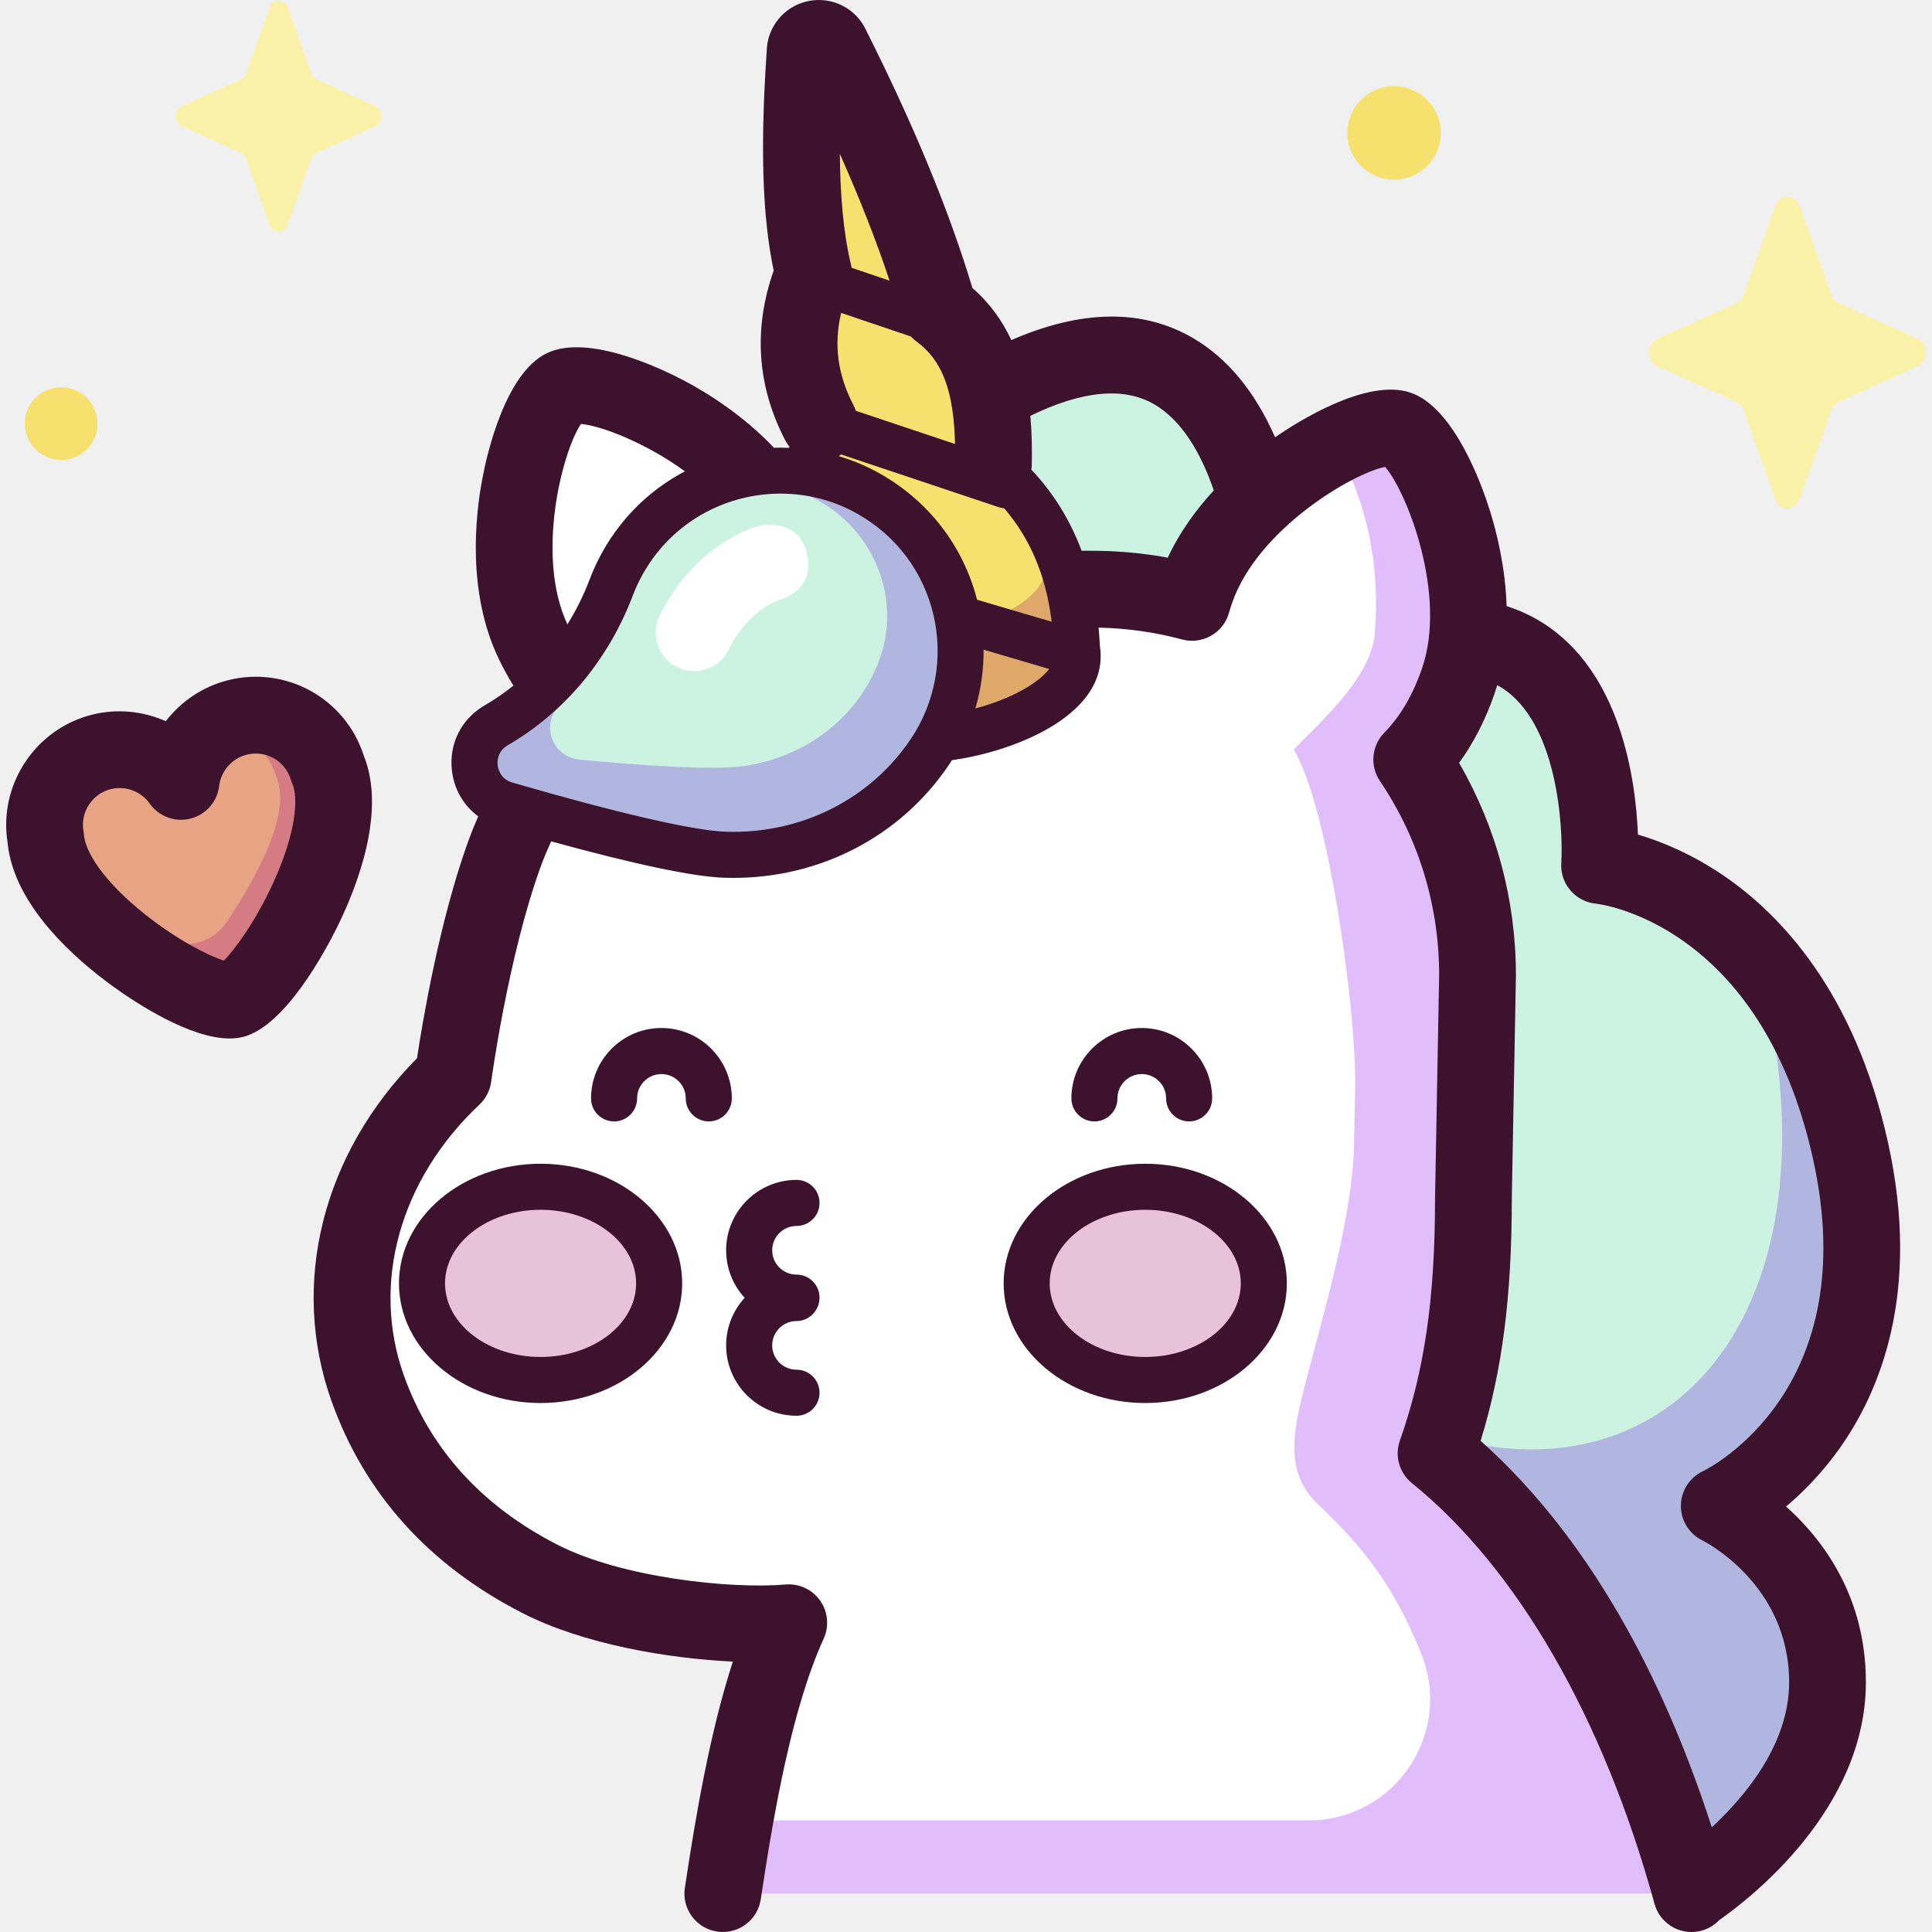
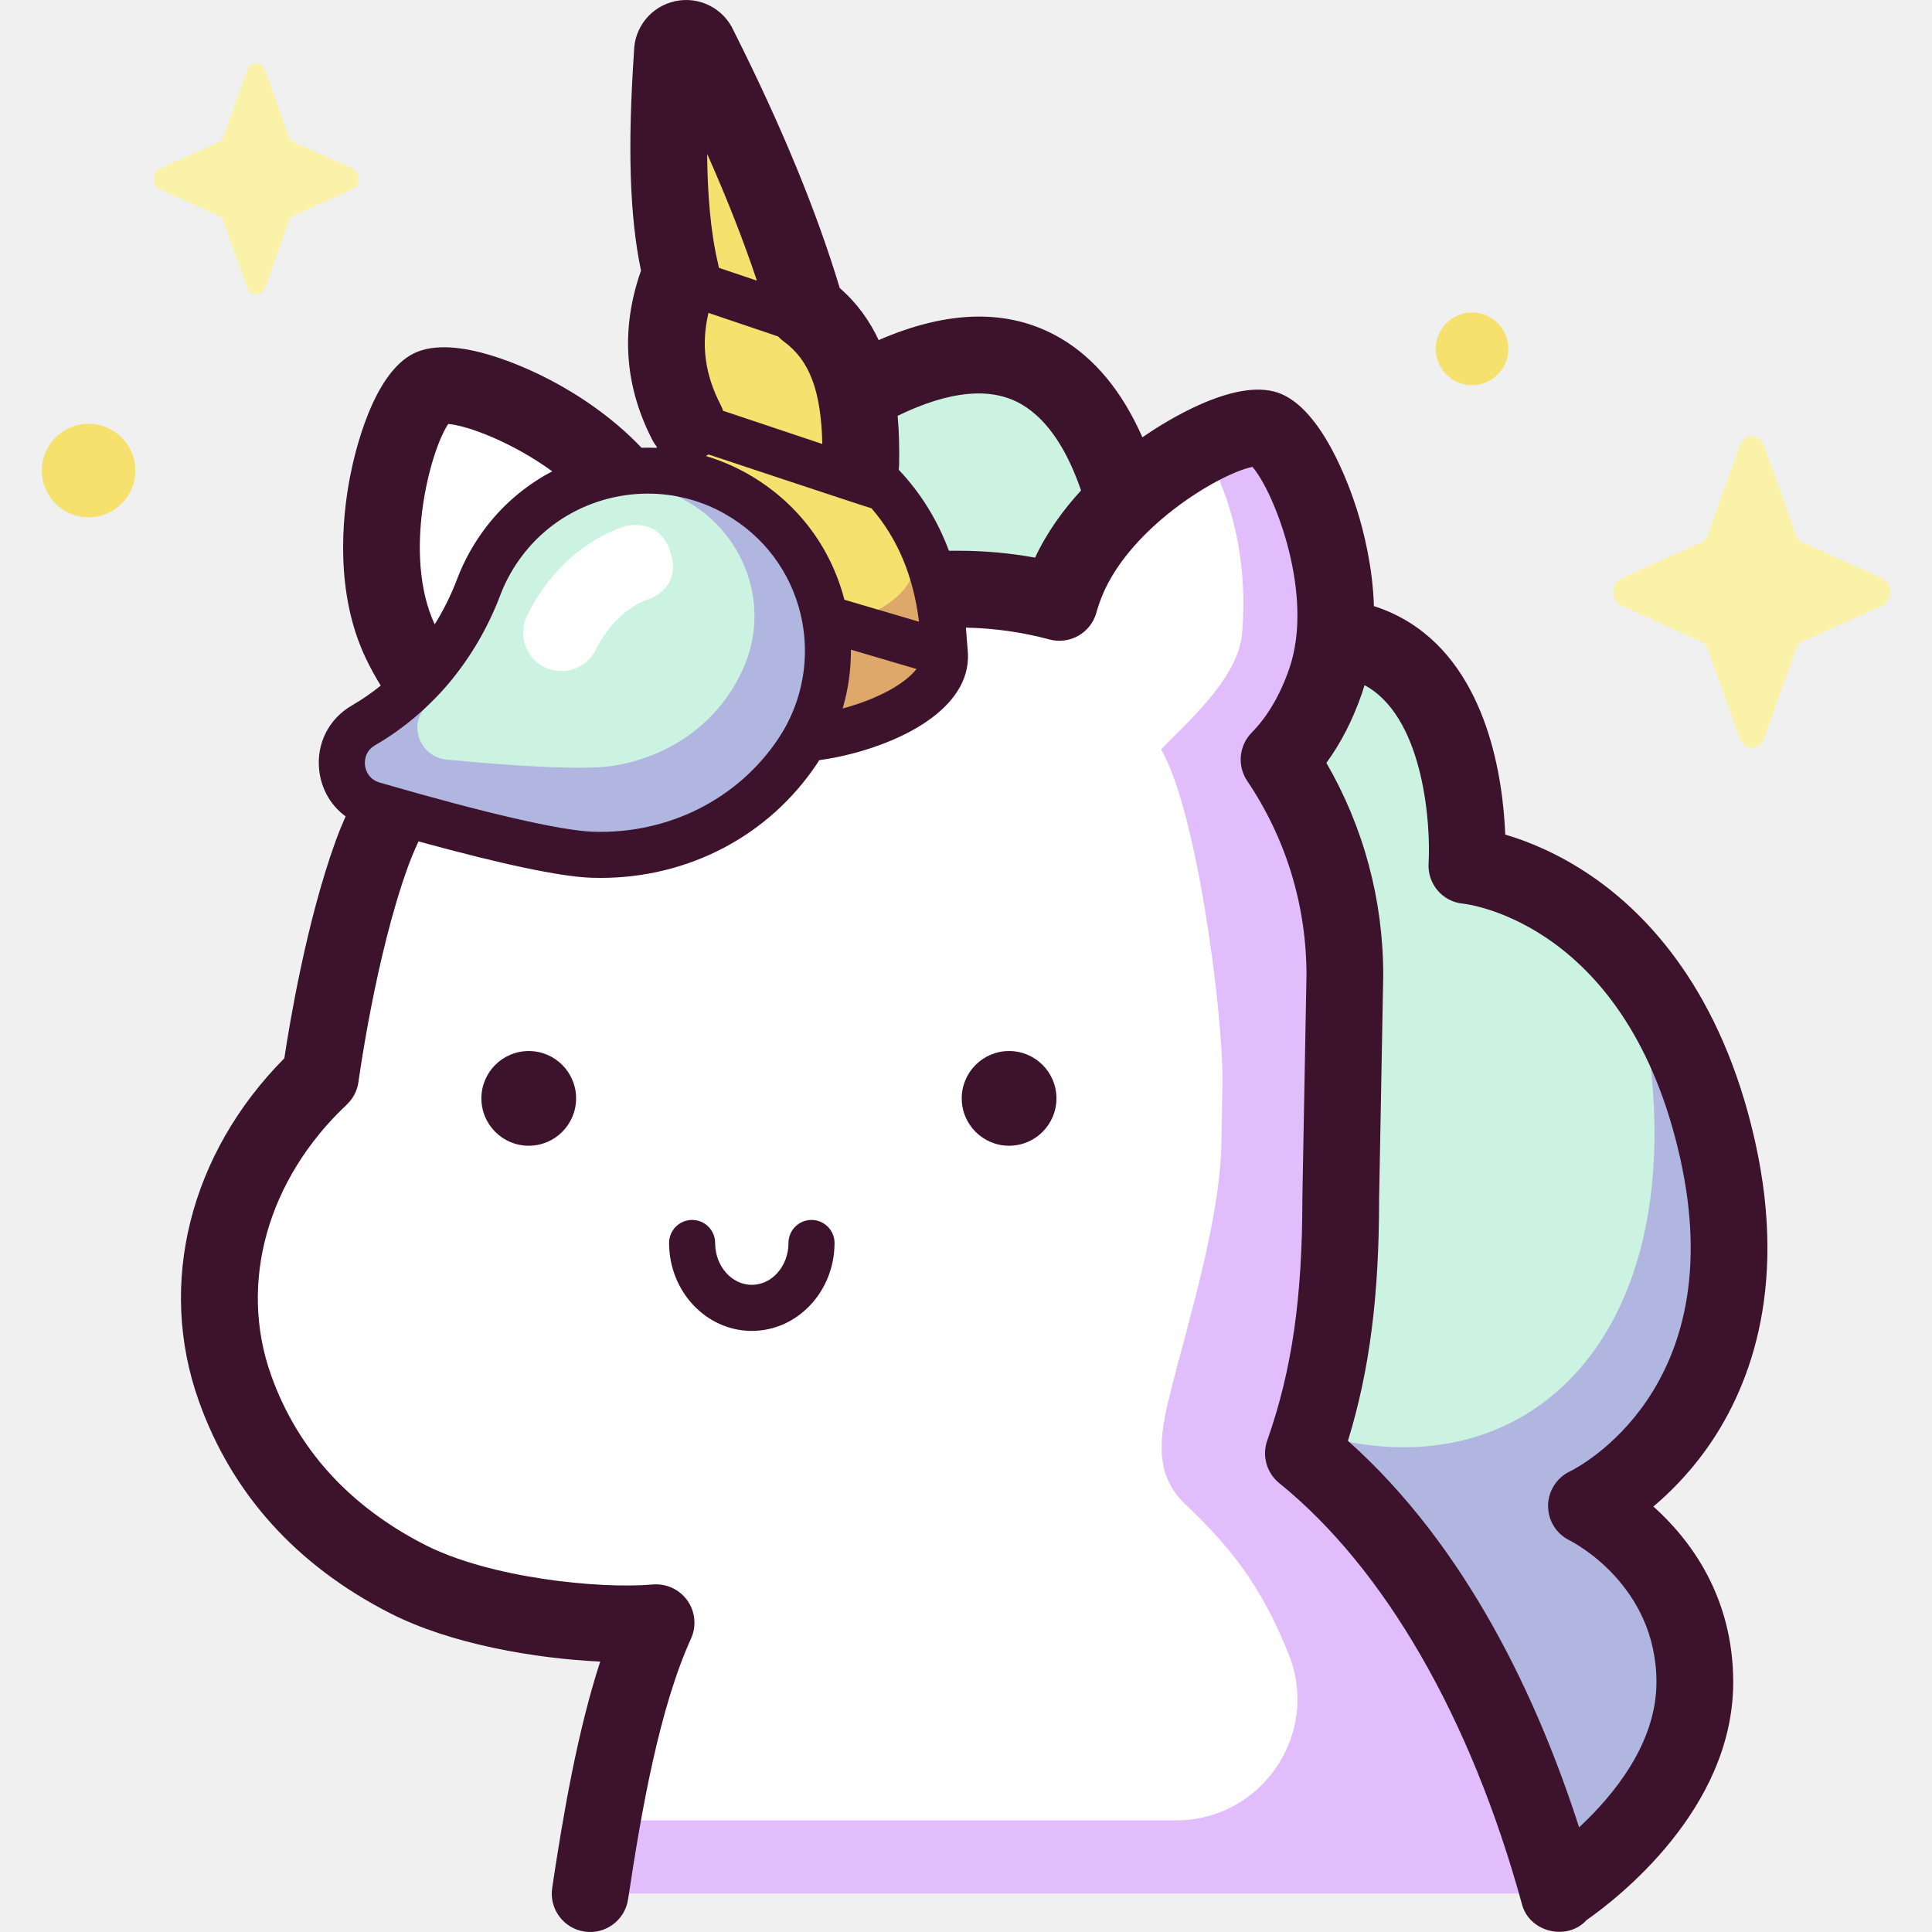
<svg xmlns="http://www.w3.org/2000/svg" id="Capa_1" enable-background="new 0 0 512 512" height="512" viewBox="0 0 512 512" width="512">
  <g>
    <g>
-       <path d="m448.24 501.562s36.069-22.953 36.069-55.743-28.691-46.726-28.691-46.726 50.503-23.755 34.74-94.354-66.457-75.384-66.457-75.384 6.197-97.715-85.179-45.273c0 0 5.827-131.284-81.459-76.73l8.09 232.272z" fill="#ccf3e2" />
-       <path d="m454.281 399.67s50.503-23.755 34.74-94.354c-2.835-12.697-15.646-29.402-20.242-38.197 20.003 101.19-48.732 148.444-124.036 94.319-4.041-2.905-14.679 33.584-19.531 32.948l121.692 107.752s36.069-22.953 36.069-55.743c-.001-32.789-28.692-46.725-28.692-46.725z" fill="#b1b6e1" />
-       <path d="m448.27 501.827c-11.974-43.586-33.516-89.022-67.692-116.682 6.423-18.198 9.895-37.828 9.895-67.556l1.091-59.148c0-21.167-6.428-40.832-17.438-57.151 5.052-5.141 9.325-12.074 12.341-20.838 9.185-26.692-7.619-63.905-15.93-66.765-8.312-2.86-44.456 16.133-53.641 42.825-.363 1.055-.684 2.096-.987 3.131-8.5-2.288-17.435-3.516-26.658-3.516h-63.141c-4.715 0-9.245.359-13.598 1.02-.646-5.802-2.428-12-5.526-18.451-12.092-25.181-49.798-39.7-57.639-35.935-7.841 3.766-20.086 42.27-7.994 67.451 4.001 8.332 9.042 14.689 14.65 19.168-11.12 12.607-18.488 26.408-22.26 36.78-9.102 25.032-13.654 59.166-13.654 59.166-24.658 23.212-32.502 54.974-22.636 82.599 8.141 22.794 24.208 39.507 45.589 50.474 18.793 9.639 49.289 13.094 65.99 11.642-9.281 20.417-14.182 49.808-17.475 71.787h256.713z" fill="#fff" />
-       <path d="m380.578 385.145c6.423-18.198 9.895-37.828 9.895-67.556l1.091-59.148c0-21.167-6.428-40.832-17.438-57.151 5.052-5.141 9.325-12.074 12.341-20.838 9.185-26.692-7.619-63.905-15.93-66.765-3.922-1.35-5.042-.501-15.602 6.395 6.543 12.277 11.035 28.079 9.38 47.942-1.042 12.507-17.216 25.739-21.446 30.631 9.219 15.526 16.276 67.756 16.276 87.896l-.276 15.017c0 20.613-8.841 48.633-13.629 67.841-2.793 11.201-4.352 21.267 4.019 29.215 11.256 10.687 19.974 20.971 27.471 39.892 8.346 21.063-7.251 43.907-29.908 43.907h-152.135c-1.201 6.797-2.23 13.383-3.132 19.404h256.715c-11.974-43.585-33.516-89.022-67.692-116.682z" fill="#e1bdfc" />
-       <path d="m285.573 173.146c-.033-.455-.087-.912-.187-1.373-.639-17.749-6.032-33.117-18.367-45.007-.307-19.862-5.578-35.321-18.157-44.492-6.353-21.958-16.203-45.384-28.501-69.838-1.538-3.769-7.162-2.553-7.004 1.516-1.512 22.013-1.609 42.465 2.267 58.528-5.316 13.071-5.402 26.247 1.534 39.593-4.298 13.22-4.487 26.955 1.603 41.385-6.434 13.892-1.625 26.583.112 32.595 7.137 20.175 68.183 7.275 66.7-12.907z" fill="#f6e06e" />
-       <path d="m285.573 173.146c-.033-.455-.087-.912-.187-1.373-.454-12.605-3.322-24-9.356-33.811.594 3.251.955 6.615 1.084 10.091.088.394.136.784.165 1.172 1.305 17.22-52.432 28.227-58.715 11.012-.295-.99-.691-2.195-1.097-3.576-4.407 12.613-.198 23.845 1.405 29.391 7.138 20.176 68.184 7.276 66.701-12.906z" fill="#dda86a" />
-       <path d="m131.505 192.215c14.187-8.192 24.71-21.268 30.504-36.591 1.646-4.352 3.966-8.552 6.99-12.456 14.443-18.65 40.79-23.937 61.298-12.283 24.46 13.899 31.572 45.33 16.198 68.272-13.237 19.753-34.566 27.99-54.299 27.362-11.496-.366-38.005-7.438-58.133-13.279-9.744-2.828-11.344-15.952-2.558-21.025z" fill="#ccf3e2" />
-       <path d="m230.297 130.885c-20.508-11.653-46.855-6.366-61.298 12.283-3.024 3.905-5.344 8.104-6.99 12.457-5.794 15.323-16.317 28.399-30.504 36.591-8.786 5.073-7.186 18.197 2.558 21.024 20.128 5.841 46.637 12.913 58.133 13.279 19.733.628 41.062-7.61 54.299-27.362 15.374-22.942 8.262-54.373-16.198-68.272zm2.204 45.388c-6.6 15.804-20.741 24.509-35.05 26.701-8.336 1.277-28.484-.203-43.852-1.662-7.439-.706-10.542-9.817-4.967-14.597 9.003-7.717 14.64-18.415 16.537-30.077.539-3.313 1.586-6.607 3.184-9.786 7.633-15.182 25.827-22.461 42.333-16.923 19.687 6.606 29.481 27.987 21.815 46.344z" fill="#b1b6e1" />
-       <path d="m183.938 177.843c-1.511 0-3.044-.338-4.49-1.051-5.038-2.484-7.108-8.581-4.624-13.619 9.146-18.548 24.33-23.251 26.031-23.727 0 0 10.559-2.857 12.978 7.184s-7.332 12.355-7.332 12.355c-.336.108-8.296 2.761-13.436 13.183-1.769 3.591-5.377 5.674-9.127 5.675z" fill="#fff" />
-       <ellipse cx="303.501" cy="340.11" fill="#e8c2d8" rx="31.423" ry="25.604" />
-       <ellipse cx="143.257" cy="340.11" fill="#e8c2d8" rx="31.423" ry="25.604" />
-       <path d="m86.816 203.68c-3.057-10.14-13.587-16.171-23.956-13.543-8.219 2.083-13.931 8.999-14.882 16.942-4.62-6.531-12.937-9.89-21.156-7.807-10.185 2.582-16.522 12.583-14.714 22.767 1.618 20.757 49.801 42.897 49.801 42.897s32.978-42.631 24.907-61.256z" fill="#e8a284" />
-       <path d="m86.816 203.68c-3.057-10.14-13.587-16.171-23.956-13.543-3.35.849-6.977 6.58-9.342 8.777 10.328-6.56 17.277-1.122 19.696 6.884 4.251 9.756-5.404 26.824-12.867 38.198-4.021 6.127-10.922 7.661-17.67 4.808-6.071-2.567-11.997-5.257-17.681-10.137 1.813 3.003 2.062 4.052 4.375 6.687 14.393 11.241 32.539 19.582 32.539 19.582s32.977-42.631 24.906-61.256z" fill="#d57b84" />
-       <path d="m476.969 54.657 8.354 23.49c.358 1.006 1.066 1.803 1.959 2.205l20.87 9.403c2.948 1.328 2.948 6.026 0 7.355l-20.87 9.403c-.894.403-1.602 1.2-1.959 2.205l-8.354 23.49c-1.18 3.319-5.354 3.319-6.534 0l-8.354-23.49c-.358-1.006-1.066-1.803-1.959-2.205l-20.87-9.403c-2.948-1.328-2.948-6.026 0-7.355l20.87-9.403c.894-.403 1.602-1.2 1.959-2.205l8.354-23.49c1.18-3.319 5.354-3.319 6.534 0z" fill="#fbf2aa" />
-       <path d="m76.281 2.029 6.197 17.425c.265.746.791 1.337 1.453 1.636l15.481 6.975c2.187.985 2.187 4.47 0 5.455l-15.481 6.975c-.663.299-1.188.89-1.453 1.636l-6.197 17.425c-.875 2.462-3.971 2.462-4.847 0l-6.197-17.425c-.265-.746-.79-1.337-1.453-1.636l-15.482-6.975c-2.187-.985-2.187-4.47 0-5.455l15.481-6.975c.663-.299 1.188-.89 1.453-1.636l6.197-17.425c.876-2.462 3.972-2.462 4.848 0z" fill="#fbf2aa" />
+       <path d="m413.077 501.563s36.069-22.953 36.069-55.743-28.691-46.726-28.691-46.726 50.503-23.755 34.74-94.354-66.457-75.384-66.457-75.384 6.197-97.715-85.179-45.273c0 0 5.827-131.284-81.459-76.73l8.09 232.272z" fill="#ccf3e2" />
+       <path d="m420.455 399.094s50.503-23.755 34.74-94.354c-2.835-12.697-15.646-29.402-20.243-38.196 20.003 101.19-48.732 148.444-124.036 94.319-4.041-2.905-14.679 33.584-19.531 32.948l121.692 107.752s36.069-22.953 36.069-55.743-28.691-46.726-28.691-46.726z" fill="#b1b6e1" />
+       <path d="m413.107 501.828c-11.974-43.585-33.516-89.022-67.692-116.682 6.423-18.198 9.895-37.828 9.895-67.556l1.091-59.148c0-21.167-6.428-40.832-17.438-57.151 5.052-5.141 9.325-12.074 12.341-20.838 9.185-26.692-7.619-63.905-15.93-66.764-8.312-2.86-44.456 16.133-53.641 42.825-.363 1.055-.684 2.096-.987 3.131-8.5-2.288-17.436-3.516-26.659-3.516h-63.141c-4.715 0-9.245.359-13.598 1.02-.646-5.802-2.429-12-5.527-18.451-12.092-25.181-49.798-39.7-57.639-35.935-7.841 3.766-20.086 42.27-7.994 67.451 4.001 8.331 9.042 14.689 14.65 19.168-11.12 12.607-18.489 26.408-22.26 36.78-9.102 25.032-13.654 59.166-13.654 59.166-24.658 23.212-32.502 54.974-22.636 82.6 8.141 22.794 24.208 39.507 45.589 50.473 18.793 9.639 49.289 13.094 65.99 11.642-9.281 20.417-14.182 49.808-17.475 71.787h256.715z" fill="#fff" />
+       <path d="m345.415 385.145c6.423-18.198 9.895-37.828 9.895-67.556l1.091-59.148c0-21.167-6.428-40.832-17.438-57.151 5.052-5.141 9.325-12.074 12.341-20.838 9.185-26.692-7.619-63.905-15.93-66.764-3.922-1.35-5.042-.501-15.602 6.395 6.543 12.277 11.035 28.079 9.38 47.942-1.042 12.507-17.216 25.739-21.446 30.631 9.219 15.526 16.276 67.756 16.276 87.896l-.276 15.017c0 20.613-8.841 48.633-13.629 67.841-2.793 11.201-4.352 21.267 4.019 29.215 11.256 10.687 19.974 20.971 27.471 39.893 8.346 21.063-7.251 43.907-29.908 43.907h-152.135c-1.201 6.797-2.23 13.383-3.132 19.404h256.715c-11.974-43.587-33.516-89.024-67.692-116.684z" fill="#e1bdfc" />
+       <path d="m250.41 173.146c-.033-.455-.088-.912-.187-1.373-.639-17.749-6.032-33.117-18.367-45.007-.307-19.862-5.578-35.321-18.157-44.492-6.352-21.958-16.203-45.384-28.501-69.838-1.538-3.769-7.162-2.553-7.004 1.516-1.512 22.013-1.609 42.465 2.267 58.528-5.316 13.071-5.402 26.246 1.534 39.593-4.298 13.22-4.487 26.955 1.603 41.385-6.434 13.892-1.625 26.584.112 32.596 7.137 20.175 68.183 7.274 66.7-12.908z" fill="#f6e06e" />
+       <path d="m250.41 173.146c-.033-.455-.088-.912-.187-1.373-.454-12.605-3.322-24-9.355-33.811.594 3.251.955 6.615 1.084 10.092.088.394.136.784.165 1.172 1.305 17.22-52.432 28.227-58.715 11.012-.295-.99-.691-2.195-1.097-3.576-4.407 12.613-.198 23.845 1.405 29.391 7.137 20.176 68.183 7.275 66.7-12.907z" fill="#dda86a" />
+       <path d="m96.342 192.215c14.187-8.192 24.71-21.267 30.504-36.591 1.646-4.353 3.966-8.552 6.99-12.456 14.443-18.65 40.79-23.937 61.298-12.283 24.46 13.9 31.573 45.33 16.198 68.272-13.237 19.752-34.566 27.99-54.299 27.362-11.496-.366-38.005-7.438-58.133-13.279-9.744-2.828-11.344-15.952-2.558-21.025z" fill="#ccf3e2" />
+       <path d="m195.134 130.885c-20.508-11.653-46.855-6.366-61.298 12.283-3.024 3.905-5.344 8.104-6.99 12.457-5.794 15.323-16.317 28.399-30.504 36.591-8.786 5.073-7.186 18.197 2.558 21.025 20.128 5.841 46.637 12.913 58.133 13.279 19.733.628 41.062-7.61 54.299-27.362 15.374-22.943 8.262-54.373-16.198-68.273zm2.204 45.388c-6.6 15.804-20.741 24.509-35.05 26.701-8.336 1.277-28.484-.203-43.852-1.662-7.439-.706-10.542-9.817-4.967-14.597 9.003-7.717 14.64-18.415 16.537-30.077.539-3.313 1.586-6.607 3.184-9.785 7.633-15.182 25.827-22.461 42.333-16.923 19.687 6.606 29.481 27.987 21.815 46.343z" fill="#b1b6e1" />
+       <path d="m467.524 118.105 8.354 23.49c.358 1.006 1.066 1.803 1.959 2.205l20.87 9.403c2.948 1.328 2.948 6.026 0 7.355l-20.87 9.403c-.893.403-1.602 1.2-1.959 2.205l-8.354 23.49c-1.18 3.319-5.354 3.319-6.534 0l-8.354-23.49c-.358-1.006-1.066-1.803-1.959-2.205l-20.87-9.403c-2.948-1.328-2.948-6.026 0-7.355l20.87-9.403c.894-.403 1.602-1.2 1.959-2.205l8.354-23.49c1.18-3.319 5.354-3.319 6.534 0z" fill="#fbf2aa" />
+       <path d="m70.305 18.642 6.197 17.425c.265.746.791 1.337 1.453 1.636l15.481 6.975c2.187.985 2.187 4.47 0 5.456l-15.481 6.975c-.663.299-1.188.89-1.453 1.636l-6.197 17.425c-.875 2.462-3.972 2.462-4.847 0l-6.197-17.425c-.265-.746-.791-1.337-1.453-1.636l-15.481-6.975c-2.187-.985-2.187-4.47 0-5.456l15.481-6.975c.663-.299 1.188-.89 1.453-1.636l6.197-17.425c.876-2.462 3.972-2.462 4.847 0z" fill="#fbf2aa" />
      <g fill="#f7e16e">
-         <circle cx="369.435" cy="35.235" r="12.395" />
-         <path d="m25.827 112.256c0 5.317-4.31 9.627-9.627 9.627s-9.627-4.31-9.627-9.627c0-5.316 4.31-9.627 9.627-9.627 5.317.001 9.627 4.311 9.627 9.627z" />
+         <circle cx="23.475" cy="124.702" r="12.395" />
+         <path d="m399.732 92.442c0 5.317-4.31 9.627-9.627 9.627s-9.627-4.31-9.627-9.627 4.31-9.626 9.627-9.626 9.627 4.31 9.627 9.626z" />
      </g>
    </g>
-     <g fill="#3c122c">
-       <path d="m473.332 399.246c4.37-3.693 9.268-8.606 13.813-14.903 10.942-15.161 22.104-41.663 13.138-81.819-8.865-39.703-28.452-60.167-43.322-70.343-8.797-6.02-16.974-9.269-22.892-11.008-.589-14.571-4.514-43.215-25.46-56.246-2.929-1.822-6.047-3.249-9.344-4.299-.336-10.336-2.627-19.587-4.504-25.549-1.972-6.264-9.309-27.014-20.918-31.008-11.612-3.999-30.16 7.846-35.569 11.57-.113.078-.239.169-.354.249-5.381-12.168-12.649-20.976-21.758-26.293-13.337-7.783-29.485-7.587-48.147.531-2.351-5.038-5.663-9.748-10.312-13.794-6.198-20.549-15.417-42.906-28.135-68.221-2.674-5.914-9.104-9.178-15.497-7.798-6.33 1.369-10.811 6.906-10.889 13.317-1.73 25.458-1.161 43.595 1.852 58.091-5.446 15.459-4.409 30.596 3.096 45.039.309.594.684 1.128 1.085 1.633-.019.097-.034.194-.053.291-1.355-.057-2.71-.068-4.062-.023-8.141-8.612-17.591-14.506-23.775-17.779-5.755-3.046-25.386-12.569-36.385-7.292-10.996 5.281-15.837 26.559-17.058 32.955-1.996 10.451-4.092 30.591 4.299 48.067 1.196 2.491 2.492 4.848 3.876 7.083-2.407 1.937-4.943 3.696-7.606 5.234v-.001c-6.216 3.589-9.54 10.243-8.677 17.366.604 4.98 3.143 9.243 6.967 12.047-.939 2.127-1.799 4.245-2.561 6.341-7.734 21.27-12.227 48.201-13.669 57.772-25.062 25.275-33.748 59.785-22.64 90.889 8.758 24.522 25.757 43.398 50.525 56.102 16.154 8.285 38.558 12.073 55.822 12.889-5.978 18.406-9.761 40.214-12.723 59.984-.832 5.555 2.996 10.732 8.551 11.564 5.551.832 10.732-2.996 11.564-8.551 3.58-23.898 8.361-50.795 16.676-69.086 1.496-3.291 1.133-7.128-.954-10.08-2.087-2.951-5.583-4.575-9.185-4.26-14.299 1.242-43.263-1.734-60.467-10.559-20.014-10.266-33.692-25.354-40.653-44.845-8.724-24.428-1.049-51.931 20.03-71.774 1.702-1.602 2.801-3.743 3.11-6.061.044-.331 4.505-33.315 13.131-57.035.566-1.556 1.475-3.855 2.77-6.659 22.353 6.142 37.776 9.382 45.933 9.641.779.025 1.553.037 2.327.037 23.26-.001 44.527-11.138 57.235-30.1.241-.359.461-.73.693-1.095 1.697-.246 3.377-.525 5.005-.867 16.394-3.437 35.116-12.679 34.412-27.453 0-.09-.005-.179-.009-.268-.004-.058-.001-.113-.005-.171 0-.002-.001-.004-.001-.006-.004-.057-.011-.109-.016-.165-.003-.034-.006-.068-.01-.102-.041-.469-.094-.918-.167-1.344-.066-1.612-.184-3.191-.326-4.754 7.491.153 14.925 1.197 22.124 3.135 5.339 1.438 10.853-1.658 12.405-6.967.301-1.029.569-1.88.842-2.675 6.707-19.491 31.852-34.369 40.566-36.084 5.814 6.713 16.479 33.914 9.772 53.405-2.412 7.01-5.769 12.736-9.978 17.019-3.39 3.449-3.882 8.808-1.177 12.817 10.253 15.197 15.681 32.959 15.699 51.371l-1.09 59.052c-.001.063-.001.125-.001.188 0 26.48-2.786 45.672-9.315 64.172-1.433 4.06-.155 8.581 3.192 11.29 27.912 22.591 50.742 62.178 64.284 111.471 1.24 4.514 5.335 7.478 9.8 7.478.892 0 1.799-.118 2.7-.366 1.84-.505 3.414-1.493 4.643-2.778 8.114-5.67 38.872-29.384 38.872-63.036.002-22.795-11.445-37.882-21.145-46.573zm-237.585-324.869-10.072-3.406c-.007-.046-.018-.092-.026-.138-.034-.205-.069-.409-.115-.611-.01-.043-.014-.086-.024-.129-2.111-8.75-2.862-19.146-2.943-29.323 5.284 11.881 9.653 23.028 13.18 33.607zm-12.832 8.544 18.471 6.246c.016.016.033.032.049.048.162.173.331.339.504.501.056.051.108.105.165.155.239.212.486.413.743.601.008.005.015.012.023.018 6.815 4.97 9.894 13.024 10.219 27.17l-26.293-8.798c-.167-.501-.363-.997-.614-1.48-4.2-8.08-5.273-15.991-3.267-24.461zm-68.963 29.433c5.346.449 17.147 4.978 27.558 12.553-6.598 3.475-12.55 8.343-17.337 14.524-3.327 4.296-5.975 9.018-7.872 14.034-1.602 4.235-3.602 8.249-5.935 11.999-8.525-18.279-1.305-45.829 3.586-53.11zm87.473 83.406c-10.773 16.076-29.122 25.291-49.036 24.66-8.466-.27-28.576-4.901-56.627-13.04-3.193-.927-3.77-3.717-3.871-4.551-.101-.831-.207-3.672 2.664-5.329v-.001c14.967-8.642 26.744-22.747 33.161-39.717 1.467-3.881 3.522-7.541 6.106-10.878 8.095-10.453 20.477-16.09 33.038-16.09 6.987 0 14.031 1.745 20.421 5.376 10.26 5.83 17.395 15.327 20.089 26.741 2.659 11.259.492 23.224-5.945 32.829zm17.054-8.004c1.484-5.054 2.216-10.31 2.187-15.589l17.385 5.123c-2.878 3.73-9.903 7.883-19.572 10.466zm.456-28.821c-3.69-14.218-12.741-26.034-25.623-33.355-3.559-2.022-7.275-3.589-11.074-4.721.232-.137.47-.269.689-.421l41.822 13.994c.455.152.915.229 1.373.272 6.947 8.066 11.099 17.983 12.588 30.059zm50.539-11.156c-6.656-1.211-13.427-1.822-20.224-1.822h-2.61c-3.043-8.134-7.482-15.32-13.319-21.488.062-.424.108-.853.116-1.293.079-4.132.018-8.52-.389-12.972 13.757-6.69 24.789-7.744 32.851-3.047 7.267 4.234 12.313 12.767 15.771 22.807-4.604 5.005-9.004 10.97-12.196 17.815zm144.168 336.488c-10.867-33.744-29.612-74.22-61.261-102.434 5.757-18.709 8.256-38.367 8.262-64.149l1.09-59.055c.001-.063.001-.125.001-.188 0-19.912-5.187-39.21-15.065-56.269 3.867-5.293 7.021-11.456 9.415-18.411.249-.724.477-1.452.693-2.18.356.191.712.382 1.057.596 14.792 9.166 16.505 36.713 15.918 46.536-.348 5.484 3.723 10.252 9.194 10.768.434.041 43.497 4.816 57.487 67.475 13.691 61.319-27.444 82.107-29.143 82.935-3.545 1.667-5.816 5.222-5.841 9.139-.024 3.917 2.203 7.5 5.727 9.212.229.111 22.964 11.457 22.964 37.578-.001 16.205-11.434 30.028-20.498 38.447z" />
-       <path d="m187.834 297.186c-3.37 0-6.102-2.732-6.102-6.102 0-3.555-2.892-6.447-6.447-6.447s-6.447 2.892-6.447 6.447c0 3.37-2.732 6.102-6.102 6.102s-6.102-2.732-6.102-6.102c0-10.284 8.367-18.651 18.651-18.651s18.651 8.367 18.651 18.651c0 3.37-2.732 6.102-6.102 6.102z" />
-       <path d="m315.132 297.186c-3.37 0-6.102-2.732-6.102-6.102 0-3.555-2.892-6.447-6.447-6.447s-6.447 2.892-6.447 6.447c0 3.37-2.732 6.102-6.102 6.102s-6.102-2.732-6.102-6.102c0-10.284 8.367-18.651 18.651-18.651s18.651 8.367 18.651 18.651c0 3.37-2.733 6.102-6.102 6.102z" />
-       <path d="m211.084 375.189c-10.284 0-18.651-8.367-18.651-18.651 0-4.853 1.863-9.279 4.911-12.6-3.048-3.321-4.911-7.747-4.911-12.6 0-10.284 8.367-18.651 18.651-18.651 3.37 0 6.102 2.732 6.102 6.102s-2.732 6.102-6.102 6.102c-3.555 0-6.447 2.892-6.447 6.447s2.892 6.447 6.447 6.447c3.37 0 6.102 2.732 6.102 6.102s-2.732 6.203-6.102 6.203c-3.555 0-6.447 2.892-6.447 6.447s2.892 6.447 6.447 6.447c3.37 0 6.102 2.732 6.102 6.102 0 3.371-2.733 6.103-6.102 6.103z" />
-       <path d="m303.501 371.816c-20.691 0-37.525-14.223-37.525-31.706s16.834-31.706 37.525-31.706c20.692 0 37.525 14.224 37.525 31.706 0 17.483-16.833 31.706-37.525 31.706zm0-51.208c-13.962 0-25.321 8.749-25.321 19.502s11.359 19.502 25.321 19.502 25.321-8.748 25.321-19.502-11.359-19.502-25.321-19.502z" />
-       <path d="m143.257 371.816c-20.691 0-37.525-14.223-37.525-31.706s16.834-31.706 37.525-31.706c20.692 0 37.525 14.224 37.525 31.706 0 17.483-16.833 31.706-37.525 31.706zm0-51.208c-13.962 0-25.321 8.749-25.321 19.502s11.359 19.502 25.321 19.502 25.321-8.748 25.321-19.502-11.359-19.502-25.321-19.502z" />
-       <path d="m60.857 275.209c-10.444 0-24.5-9.203-30.517-13.52-9.926-7.122-26.707-21.519-28.326-38.357-2.453-15.267 7.264-30.103 22.31-33.917 6.642-1.685 13.555-.976 19.61 1.711 4.044-5.247 9.783-9.162 16.426-10.847 15.451-3.916 31.156 4.812 36.02 19.914 6.028 14.84-1.711 34.668-6.91 45.247-3.029 6.164-13.789 26.496-25.061 29.354-1.119.285-2.31.415-3.552.415zm-29.172-66.372c-.787 0-1.58.096-2.362.294-4.924 1.248-8.086 6.137-7.2 11.131.058.327.1.656.126.987.331 4.25 4.808 12.055 16.378 21.221 8.502 6.735 16.841 10.899 20.695 12.09 2.912-2.882 8.512-10.568 13.109-20.655 6.205-13.616 6.601-22.613 5.055-26.182-.157-.361-.292-.731-.406-1.108-1.507-4.996-6.65-7.903-11.72-6.62-3.88.984-6.807 4.317-7.283 8.294-.5 4.177-3.521 7.615-7.599 8.648-4.077 1.034-8.371-.55-10.801-3.985-1.848-2.609-4.873-4.115-7.992-4.115z" />
+     <g>
+       <g fill="#3c122c">
+         <path d="m438.169 399.246c4.37-3.693 9.267-8.606 13.813-14.903 10.943-15.161 22.104-41.663 13.139-81.819-8.865-39.703-28.452-60.167-43.322-70.343-8.797-6.02-16.974-9.269-22.892-11.008-.589-14.571-4.514-43.215-25.46-56.246-2.929-1.822-6.047-3.25-9.343-4.301-.336-10.335-2.627-19.585-4.504-25.547-1.972-6.264-9.309-27.014-20.918-31.007-11.617-3.999-30.16 7.846-35.569 11.57-.115.079-.241.17-.359.252-5.381-12.166-12.645-20.979-21.753-26.295-13.338-7.783-29.485-7.588-48.148.531-2.351-5.038-5.662-9.748-10.311-13.794-6.198-20.548-15.417-42.905-28.134-68.22-2.675-5.916-9.113-9.18-15.498-7.8-6.329 1.369-10.811 6.906-10.889 13.317-1.73 25.458-1.161 43.595 1.852 58.092-5.446 15.46-4.409 30.596 3.097 45.039.309.594.683 1.127 1.085 1.632-.019.097-.034.194-.053.291-1.332-.056-2.664-.068-3.994-.026-8.16-8.619-17.651-14.5-23.843-17.776-5.754-3.046-25.386-12.572-36.385-7.291-10.996 5.281-15.837 26.559-17.059 32.954-1.996 10.451-4.092 30.591 4.299 48.067 1.196 2.491 2.499 4.842 3.882 7.079-2.409 1.938-4.946 3.7-7.611 5.238v-.001c-6.216 3.589-9.541 10.243-8.677 17.366.603 4.983 3.146 9.249 6.976 12.053-.94 2.124-1.808 4.241-2.569 6.334-7.735 21.27-12.228 48.201-13.67 57.772-25.062 25.275-33.749 59.786-22.64 90.889 8.758 24.523 25.757 43.398 50.524 56.102 16.153 8.285 38.558 12.073 55.823 12.889-5.979 18.407-9.762 40.215-12.723 59.984-.832 5.555 2.996 10.732 8.551 11.564 5.551.835 10.732-2.996 11.564-8.551 3.579-23.897 8.36-50.793 16.675-69.085 1.496-3.291 1.132-7.129-.954-10.08-2.087-2.951-5.58-4.571-9.185-4.261-14.293 1.242-43.264-1.735-60.468-10.559-20.014-10.265-33.691-25.354-40.653-44.845-8.724-24.428-1.049-51.93 20.03-71.774 1.701-1.602 2.8-3.743 3.11-6.059.044-.331 4.524-33.365 13.131-57.036.566-1.554 1.477-3.854 2.773-6.658 22.352 6.141 37.775 9.381 45.931 9.641.777.025 1.552.037 2.325.037 23.262 0 44.527-11.137 57.237-30.101.241-.359.461-.73.693-1.095 1.697-.247 3.378-.526 5.007-.868 16.392-3.437 35.109-12.677 34.409-27.447-.212-2.27-.335-4.577-.532-6.817 7.492.152 14.926 1.197 22.124 3.135 5.337 1.437 10.851-1.655 12.405-6.964.303-1.035.571-1.887.843-2.679 6.707-19.491 31.852-34.369 40.566-36.084 5.814 6.713 16.479 33.914 9.772 53.404-2.412 7.011-5.769 12.737-9.978 17.019-3.389 3.449-3.881 8.808-1.177 12.816 10.254 15.198 15.682 32.959 15.7 51.371l-1.09 59.052c-.001.062-.002.125-.002.188 0 26.48-2.786 45.672-9.315 64.172-1.433 4.06-.155 8.581 3.192 11.29 27.913 22.591 50.742 62.179 64.284 111.471 1.878 7.57 12.059 9.967 17.141 4.337 8.109-5.667 38.874-29.383 38.874-63.039-.002-22.792-11.448-37.877-21.149-46.569zm-237.585-324.869-10.072-3.405c-.052-.294-.105-.587-.166-.878-2.111-8.751-2.861-19.145-2.944-29.322 5.286 11.881 9.655 23.027 13.182 33.605zm-12.833 8.543 18.471 6.246c.457.482.947.933 1.484 1.325 6.815 4.969 9.893 13.024 10.218 27.169l-26.293-8.798c-.167-.501-.363-.997-.614-1.48-4.199-8.08-5.271-15.991-3.266-24.462zm-68.961 29.434c5.347.449 17.152 4.975 27.565 12.55-6.601 3.475-12.555 8.344-17.343 14.527-3.328 4.296-5.977 9.018-7.874 14.034-1.601 4.235-3.601 8.249-5.935 11.999-8.526-18.279-1.305-45.829 3.587-53.11zm87.473 83.406c-10.773 16.076-29.144 25.291-49.035 24.66-8.466-.269-28.576-4.901-56.627-13.04-3.192-.927-3.77-3.717-3.871-4.551-.1-.831-.206-3.672 2.665-5.329v-.001c14.967-8.642 26.743-22.747 33.16-39.717 1.467-3.881 3.522-7.541 6.107-10.878 8.095-10.453 20.476-16.09 33.038-16.09 6.987 0 14.031 1.745 20.421 5.376 10.26 5.83 17.394 15.327 20.089 26.74 2.657 11.26.49 23.226-5.947 32.83zm17.053-8.004c1.484-5.054 2.216-10.31 2.186-15.588l17.384 5.123c-2.876 3.729-9.901 7.882-19.57 10.465zm.457-28.821c-3.69-14.218-12.742-26.035-25.624-33.355-3.559-2.022-7.276-3.589-11.074-4.721.233-.137.47-.27.69-.421 0 0 42.737 14.223 43.195 14.265 6.947 8.066 11.099 17.984 12.589 30.059zm50.538-11.156c-6.656-1.211-13.427-1.822-20.225-1.822h-2.61c-3.043-8.134-7.482-15.32-13.32-21.488.062-.424.108-.853.116-1.293.079-4.133.018-8.523-.39-12.977 13.758-6.69 24.789-7.74 32.852-3.042 7.268 4.235 12.302 12.777 15.758 22.819-4.597 5.002-8.991 10.964-12.181 17.803zm144.168 336.488c-10.867-33.744-29.612-74.22-61.261-102.434 5.756-18.709 8.256-38.366 8.262-64.149l1.09-59.055c.001-.063.002-.125.002-.188 0-19.911-5.187-39.21-15.065-56.269 3.866-5.292 7.021-11.456 9.414-18.411.25-.727.478-1.457.695-2.187.356.192.709.389 1.055.603 14.792 9.166 16.505 36.713 15.918 46.536-.349 5.484 3.642 10.244 9.112 10.76 1.78.198 43.74 5.547 57.569 67.483 13.691 61.319-27.444 82.108-29.144 82.935-3.545 1.667-5.844 5.209-5.868 9.126-.025 3.917 2.175 7.487 5.699 9.198.94.471 23.02 11.829 23.02 37.605-.001 16.205-11.433 30.028-20.498 38.447z" />
+         <path d="m152.671 291.084c0 6.931-5.618 12.549-12.549 12.549s-12.549-5.618-12.549-12.549 5.618-12.549 12.549-12.549c6.93 0 12.549 5.618 12.549 12.549z" />
+         <circle cx="267.419" cy="291.084" r="12.549" />
+         <path d="m199.239 352.702c-12.088 0-21.922-10.454-21.922-23.303 0-3.37 2.732-6.102 6.102-6.102s6.102 2.732 6.102 6.102c0 6.12 4.36 11.099 9.718 11.099s9.717-4.979 9.717-11.099c0-3.37 2.732-6.102 6.102-6.102s6.102 2.732 6.102 6.102c0 12.85-9.833 23.303-21.921 23.303z" />
+       </g>
+       <path d="m148.774 177.843c-1.511 0-3.044-.338-4.49-1.051-5.037-2.484-7.107-8.582-4.623-13.619 9.146-18.547 24.33-23.25 26.032-23.726 0 0 9.093-2.661 12.077 7.155 2.983 9.816-6.43 12.384-6.43 12.384-.337.108-8.297 2.761-13.436 13.183-1.772 3.591-5.379 5.674-9.13 5.674z" fill="#fff" />
    </g>
  </g>
</svg>
